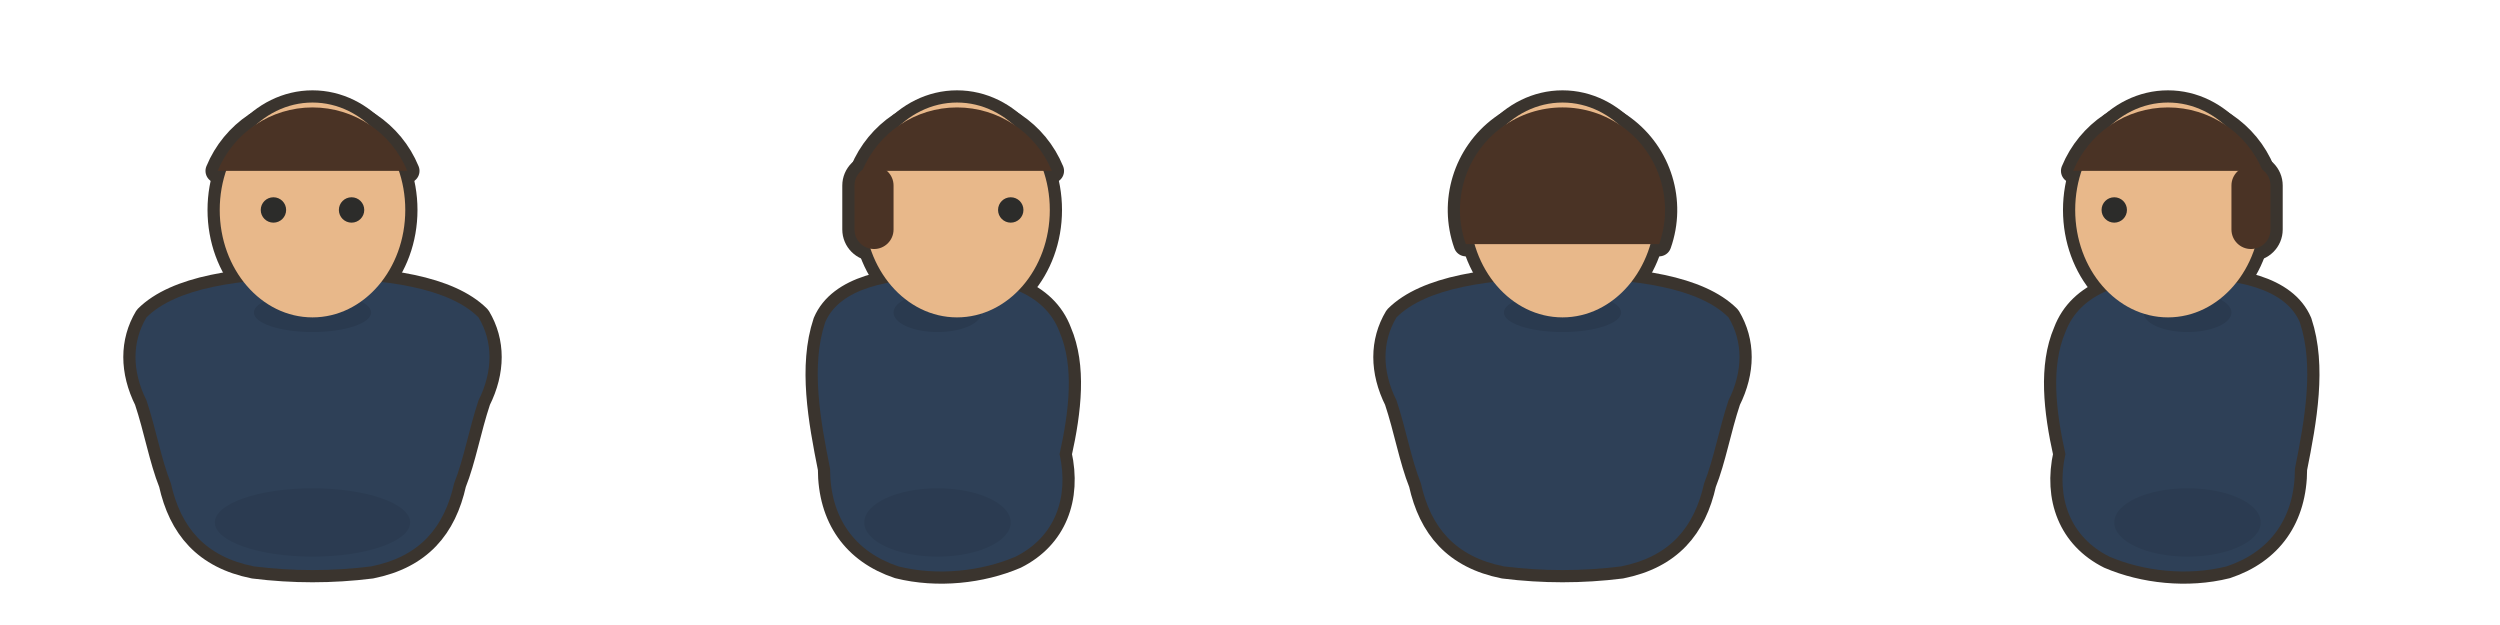
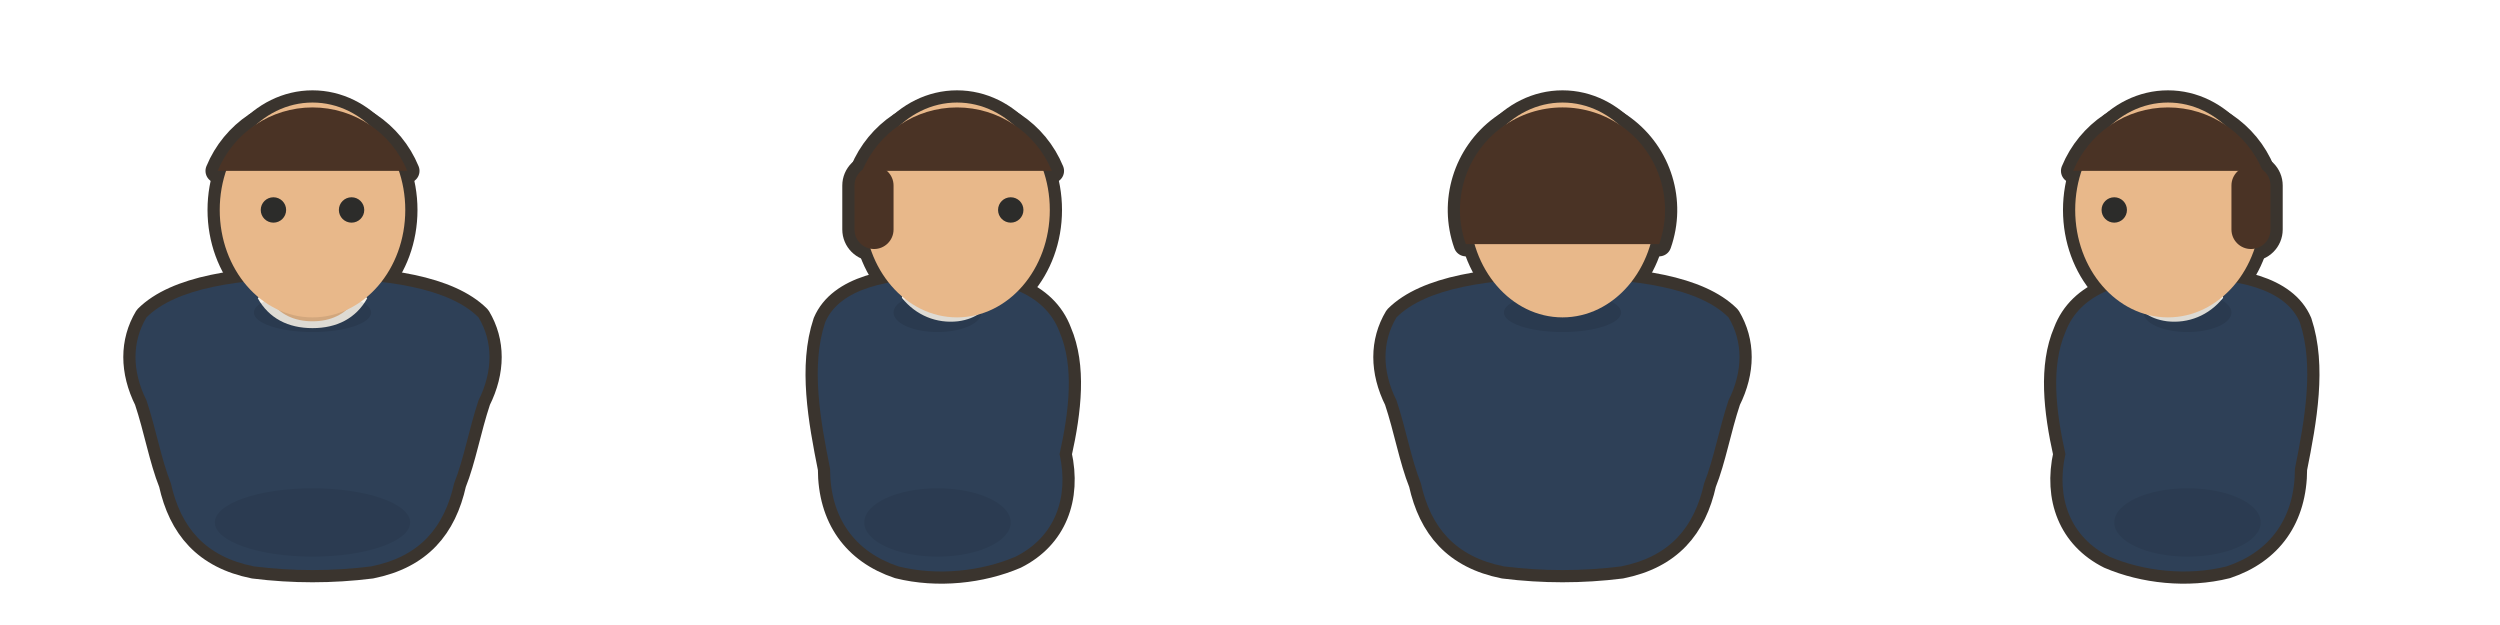
<svg xmlns="http://www.w3.org/2000/svg" viewBox="0 0 512 128" width="512" height="128">
  <g transform="translate(0 0)">
    <path d="M 48 113 a 16 4.5 0 1 0 32 0 a 16 4.5 0 1 0 -32 0 Z" fill="#000000" opacity="0.12" />
    <g transform="translate(64 0) scale(1 1) translate(-64 0)">
      <g transform="translate(64 87)">
        <path d="M 0 -30 C -15 -30 -28 -28 -34 -22 C -37 -17 -37 -11 -34 -5 C -32 1 -31 7 -29 12 C -27 21 -22 27 -12 29 C -4 30 4 30 12 29 C 22 27 27 21 29 12 C 31 7 32 1 34 -5 C 37 -11 37 -17 34 -22 C 28 -28 15 -30 0 -30 Z" fill="#3A342E" stroke="#3A342E" stroke-width="5" stroke-linejoin="round" stroke-linecap="round" />
      </g>
    </g>
    <g transform="translate(64 57) scale(1) translate(-64 -57)">
      <g transform="translate(64 43)">
        <path d="M -19 0 a 19 22 0 1 0 38 0 a 19 22 0 1 0 -38 0 Z" fill="#3A342E" stroke="#3A342E" stroke-width="5" stroke-linejoin="round" stroke-linecap="round" />
      </g>
      <g transform="translate(64 43)">
        <path d="M -19.416 -8 A 21 21 0 0 1 19.416 -8 Z" fill="#3A342E" stroke="#3A342E" stroke-width="5" stroke-linejoin="round" stroke-linecap="round" />
      </g>
    </g>
    <g transform="translate(64 0) scale(1 1) translate(-64 0)">
      <g transform="translate(64 87)">
        <path d="M 0 -30 C -15 -30 -28 -28 -34 -22 C -37 -17 -37 -11 -34 -5 C -32 1 -31 7 -29 12 C -27 21 -22 27 -12 29 C -4 30 4 30 12 29 C 22 27 27 21 29 12 C 31 7 32 1 34 -5 C 37 -11 37 -17 34 -22 C 28 -28 15 -30 0 -30 Z" fill="#2E4057" />
        <path d="M -20 20 a 20 7 0 1 0 40 0 a 20 7 0 1 0 -40 0 Z" fill="#00000012" />
      </g>
      <g transform="translate(64 87)">
-         <path d="M -10 -30 Q 0 -23 10 -30 Z" fill="#E8B88A" />
+         <path d="M0-30C-4.8-30-9.6-28.5-11.2-25.9-8.9-21.8-5-19.8 0-19.8 5-19.8 8.9-21.8 11.2-25.9 9.6-28.5 4.8-30 0-30Z" fill="#F5F2EA" />
+         <path d="M0-29.3C-4-29.3-7.6-28-8.8-25.6-6.7-22.5-3.6-21.2 0-21.2 3.6-21.2 6.7-22.5 8.8-25.6 7.6-28 4-29.3 0-29.3Z" fill="#E8B88A" />
      </g>
      <g transform="translate(64 87)">
        <path d="M -12 -23 a 12 4 0 1 0 24 0 a 12 4 0 1 0 -24 0 Z" fill="#00000018" />
      </g>
    </g>
    <g transform="translate(64 57) scale(1) translate(-64 -57)">
      <g transform="translate(64 43)">
        <path d="M -19 0 a 19 22 0 1 0 38 0 a 19 22 0 1 0 -38 0 Z" fill="#E8B88A" />
        <path d="M -10.6 0 a 2.6 2.6 0 1 0 5.2 0 a 2.6 2.6 0 1 0 -5.2 0 Z" fill="#2C2C2A" />
        <path d="M 5.4 0 a 2.6 2.6 0 1 0 5.2 0 a 2.6 2.6 0 1 0 -5.2 0 Z" fill="#2C2C2A" />
      </g>
      <g transform="translate(64 43)">
        <path d="M -19.416 -8 A 21 21 0 0 1 19.416 -8 Z" fill="#4A3325" />
      </g>
    </g>
  </g>
  <g transform="translate(128 0)">
    <path d="M 48 113 a 16 4.5 0 1 0 32 0 a 16 4.5 0 1 0 -32 0 Z" fill="#000000" opacity="0.12" />
    <g transform="translate(64 0) scale(1 1) translate(-64 0)">
      <g transform="translate(64 87)">
        <path d="M 1 -30 C -10 -30 -20 -28 -23 -21 C -26 -12 -24 -1 -22 9 C -22 19 -17 26 -8 29 C 0 31 9 30 16 27 C 24 23 27 15 25 6 C 27 -3 28 -12 25 -19 C 22 -27 13 -30 1 -30 Z" fill="#3A342E" stroke="#3A342E" stroke-width="5" stroke-linejoin="round" stroke-linecap="round" />
      </g>
    </g>
    <g transform="translate(64 57) scale(1) translate(-64 -57)">
      <g transform="translate(68 43)">
        <path d="M -19 0 a 19 22 0 1 0 38 0 a 19 22 0 1 0 -38 0 Z" fill="#3A342E" stroke="#3A342E" stroke-width="5" stroke-linejoin="round" stroke-linecap="round" />
      </g>
      <g transform="translate(68 43)">
        <path d="M -19.416 -8 A 21 21 0 0 1 19.416 -8 Z" fill="#3A342E" stroke="#3A342E" stroke-width="5" stroke-linejoin="round" stroke-linecap="round" />
        <path d="M -17 -9 h 0 a 4 4 0 0 1 4 4 v 9 a 4 4 0 0 1 -4 4 h 0 a 4 4 0 0 1 -4 -4 v -9 a 4 4 0 0 1 4 -4 Z" fill="#3A342E" stroke="#3A342E" stroke-width="5" stroke-linejoin="round" stroke-linecap="round" />
      </g>
    </g>
    <g transform="translate(64 0) scale(1 1) translate(-64 0)">
      <g transform="translate(64 87)">
        <path d="M 1 -30 C -10 -30 -20 -28 -23 -21 C -26 -12 -24 -1 -22 9 C -22 19 -17 26 -8 29 C 0 31 9 30 16 27 C 24 23 27 15 25 6 C 27 -3 28 -12 25 -19 C 22 -27 13 -30 1 -30 Z" fill="#2E4057" />
        <path d="M -15 20 a 15 7 0 1 0 30 0 a 15 7 0 1 0 -30 0 Z" fill="#00000012" />
      </g>
      <g transform="translate(64 87)">
-         <path d="M -4 -30 Q 1 -25 6 -30 Z" fill="#E8B88A" />
+         <path d="M-1-30C-4.8-29.7-7-28-7.3-26-4.4-22.4-0.2-20.7 4.2-21.2 8-21.7 10.4-23.7 11.5-26.5 9.2-28.8 4.1-30.2-1-30Z" fill="#F5F2EA" />
+         <path d="M-0.4-29.8C-3.5-29.5-5.2-28.2-5.4-26.4-3-23.8 0.1-22.7 3.6-23 6.4-23.3 8.3-24.7 9.1-26.6 7.3-28.2 3.3-29.7-0.4-29.8Z" fill="#E8B88A" />
      </g>
      <g transform="translate(64 87)">
        <path d="M -9 -23 a 9 4 0 1 0 18 0 a 9 4 0 1 0 -18 0 Z" fill="#00000018" />
      </g>
    </g>
    <g transform="translate(64 57) scale(1) translate(-64 -57)">
      <g transform="translate(68 43)">
        <path d="M -19 0 a 19 22 0 1 0 38 0 a 19 22 0 1 0 -38 0 Z" fill="#E8B88A" />
        <path d="M 8.4 0 a 2.6 2.6 0 1 0 5.2 0 a 2.6 2.6 0 1 0 -5.2 0 Z" fill="#2C2C2A" />
      </g>
      <g transform="translate(68 43)">
        <path d="M -19.416 -8 A 21 21 0 0 1 19.416 -8 Z" fill="#4A3325" />
        <path d="M -17 -9 h 0 a 4 4 0 0 1 4 4 v 9 a 4 4 0 0 1 -4 4 h 0 a 4 4 0 0 1 -4 -4 v -9 a 4 4 0 0 1 4 -4 Z" fill="#4A3325" />
      </g>
    </g>
  </g>
  <g transform="translate(256 0)">
    <path d="M 48 113 a 16 4.5 0 1 0 32 0 a 16 4.5 0 1 0 -32 0 Z" fill="#000000" opacity="0.12" />
    <g transform="translate(64 0) scale(1 1) translate(-64 0)">
      <g transform="translate(64 87)">
        <path d="M 0 -30 C -15 -30 -28 -28 -34 -22 C -37 -17 -37 -11 -34 -5 C -32 1 -31 7 -29 12 C -27 21 -22 27 -12 29 C -4 30 4 30 12 29 C 22 27 27 21 29 12 C 31 7 32 1 34 -5 C 37 -11 37 -17 34 -22 C 28 -28 15 -30 0 -30 Z" fill="#3A342E" stroke="#3A342E" stroke-width="5" stroke-linejoin="round" stroke-linecap="round" />
      </g>
    </g>
    <g transform="translate(64 57) scale(1) translate(-64 -57)">
      <g transform="translate(64 43)">
        <path d="M -19 0 a 19 22 0 1 0 38 0 a 19 22 0 1 0 -38 0 Z" fill="#3A342E" stroke="#3A342E" stroke-width="5" stroke-linejoin="round" stroke-linecap="round" />
      </g>
      <g transform="translate(64 43)">
        <path d="M -19.799 7 A 21 21 0 1 1 19.799 7 Z" fill="#3A342E" stroke="#3A342E" stroke-width="5" stroke-linejoin="round" stroke-linecap="round" />
      </g>
    </g>
    <g transform="translate(64 0) scale(1 1) translate(-64 0)">
      <g transform="translate(64 87)">
        <path d="M 0 -30 C -15 -30 -28 -28 -34 -22 C -37 -17 -37 -11 -34 -5 C -32 1 -31 7 -29 12 C -27 21 -22 27 -12 29 C -4 30 4 30 12 29 C 22 27 27 21 29 12 C 31 7 32 1 34 -5 C 37 -11 37 -17 34 -22 C 28 -28 15 -30 0 -30 Z" fill="#2E4057" />
      </g>
      <g transform="translate(64 87)">
        <path d="M -12 -23 a 12 4 0 1 0 24 0 a 12 4 0 1 0 -24 0 Z" fill="#00000018" />
      </g>
    </g>
    <g transform="translate(64 57) scale(1) translate(-64 -57)">
      <g transform="translate(64 43)">
        <path d="M -19 0 a 19 22 0 1 0 38 0 a 19 22 0 1 0 -38 0 Z" fill="#E8B88A" />
      </g>
      <g transform="translate(64 43)">
        <path d="M -19.799 7 A 21 21 0 1 1 19.799 7 Z" fill="#4A3325" />
      </g>
    </g>
  </g>
  <g transform="translate(384 0)">
    <path d="M 48 113 a 16 4.5 0 1 0 32 0 a 16 4.5 0 1 0 -32 0 Z" fill="#000000" opacity="0.12" />
    <g transform="translate(128 0) scale(-1 1)">
      <g transform="translate(64 0) scale(1 1) translate(-64 0)">
        <g transform="translate(64 87)">
          <path d="M 1 -30 C -10 -30 -20 -28 -23 -21 C -26 -12 -24 -1 -22 9 C -22 19 -17 26 -8 29 C 0 31 9 30 16 27 C 24 23 27 15 25 6 C 27 -3 28 -12 25 -19 C 22 -27 13 -30 1 -30 Z" fill="#3A342E" stroke="#3A342E" stroke-width="5" stroke-linejoin="round" stroke-linecap="round" />
        </g>
      </g>
      <g transform="translate(64 57) scale(1) translate(-64 -57)">
        <g transform="translate(68 43)">
          <path d="M -19 0 a 19 22 0 1 0 38 0 a 19 22 0 1 0 -38 0 Z" fill="#3A342E" stroke="#3A342E" stroke-width="5" stroke-linejoin="round" stroke-linecap="round" />
        </g>
        <g transform="translate(68 43)">
          <path d="M -19.416 -8 A 21 21 0 0 1 19.416 -8 Z" fill="#3A342E" stroke="#3A342E" stroke-width="5" stroke-linejoin="round" stroke-linecap="round" />
          <path d="M -17 -9 h 0 a 4 4 0 0 1 4 4 v 9 a 4 4 0 0 1 -4 4 h 0 a 4 4 0 0 1 -4 -4 v -9 a 4 4 0 0 1 4 -4 Z" fill="#3A342E" stroke="#3A342E" stroke-width="5" stroke-linejoin="round" stroke-linecap="round" />
        </g>
      </g>
      <g transform="translate(64 0) scale(1 1) translate(-64 0)">
        <g transform="translate(64 87)">
          <path d="M 1 -30 C -10 -30 -20 -28 -23 -21 C -26 -12 -24 -1 -22 9 C -22 19 -17 26 -8 29 C 0 31 9 30 16 27 C 24 23 27 15 25 6 C 27 -3 28 -12 25 -19 C 22 -27 13 -30 1 -30 Z" fill="#2E4057" />
          <path d="M -15 20 a 15 7 0 1 0 30 0 a 15 7 0 1 0 -30 0 Z" fill="#00000012" />
        </g>
        <g transform="translate(64 87)">
-           <path d="M -4 -30 Q 1 -25 6 -30 Z" fill="#E8B88A" />
+           <path d="M-1-30C-4.8-29.7-7-28-7.3-26-4.4-22.4-0.2-20.7 4.2-21.2 8-21.7 10.4-23.7 11.5-26.5 9.2-28.8 4.1-30.2-1-30Z" fill="#F5F2EA" />
+           <path d="M-0.4-29.8C-3.5-29.5-5.2-28.2-5.4-26.4-3-23.8 0.1-22.7 3.6-23 6.4-23.3 8.3-24.7 9.1-26.6 7.3-28.2 3.3-29.7-0.4-29.8Z" fill="#E8B88A" />
        </g>
        <g transform="translate(64 87)">
          <path d="M -9 -23 a 9 4 0 1 0 18 0 a 9 4 0 1 0 -18 0 Z" fill="#00000018" />
        </g>
      </g>
      <g transform="translate(64 57) scale(1) translate(-64 -57)">
        <g transform="translate(68 43)">
          <path d="M -19 0 a 19 22 0 1 0 38 0 a 19 22 0 1 0 -38 0 Z" fill="#E8B88A" />
          <path d="M 8.4 0 a 2.6 2.6 0 1 0 5.2 0 a 2.6 2.6 0 1 0 -5.2 0 Z" fill="#2C2C2A" />
        </g>
        <g transform="translate(68 43)">
          <path d="M -19.416 -8 A 21 21 0 0 1 19.416 -8 Z" fill="#4A3325" />
          <path d="M -17 -9 h 0 a 4 4 0 0 1 4 4 v 9 a 4 4 0 0 1 -4 4 h 0 a 4 4 0 0 1 -4 -4 v -9 a 4 4 0 0 1 4 -4 Z" fill="#4A3325" />
        </g>
      </g>
    </g>
  </g>
</svg>
